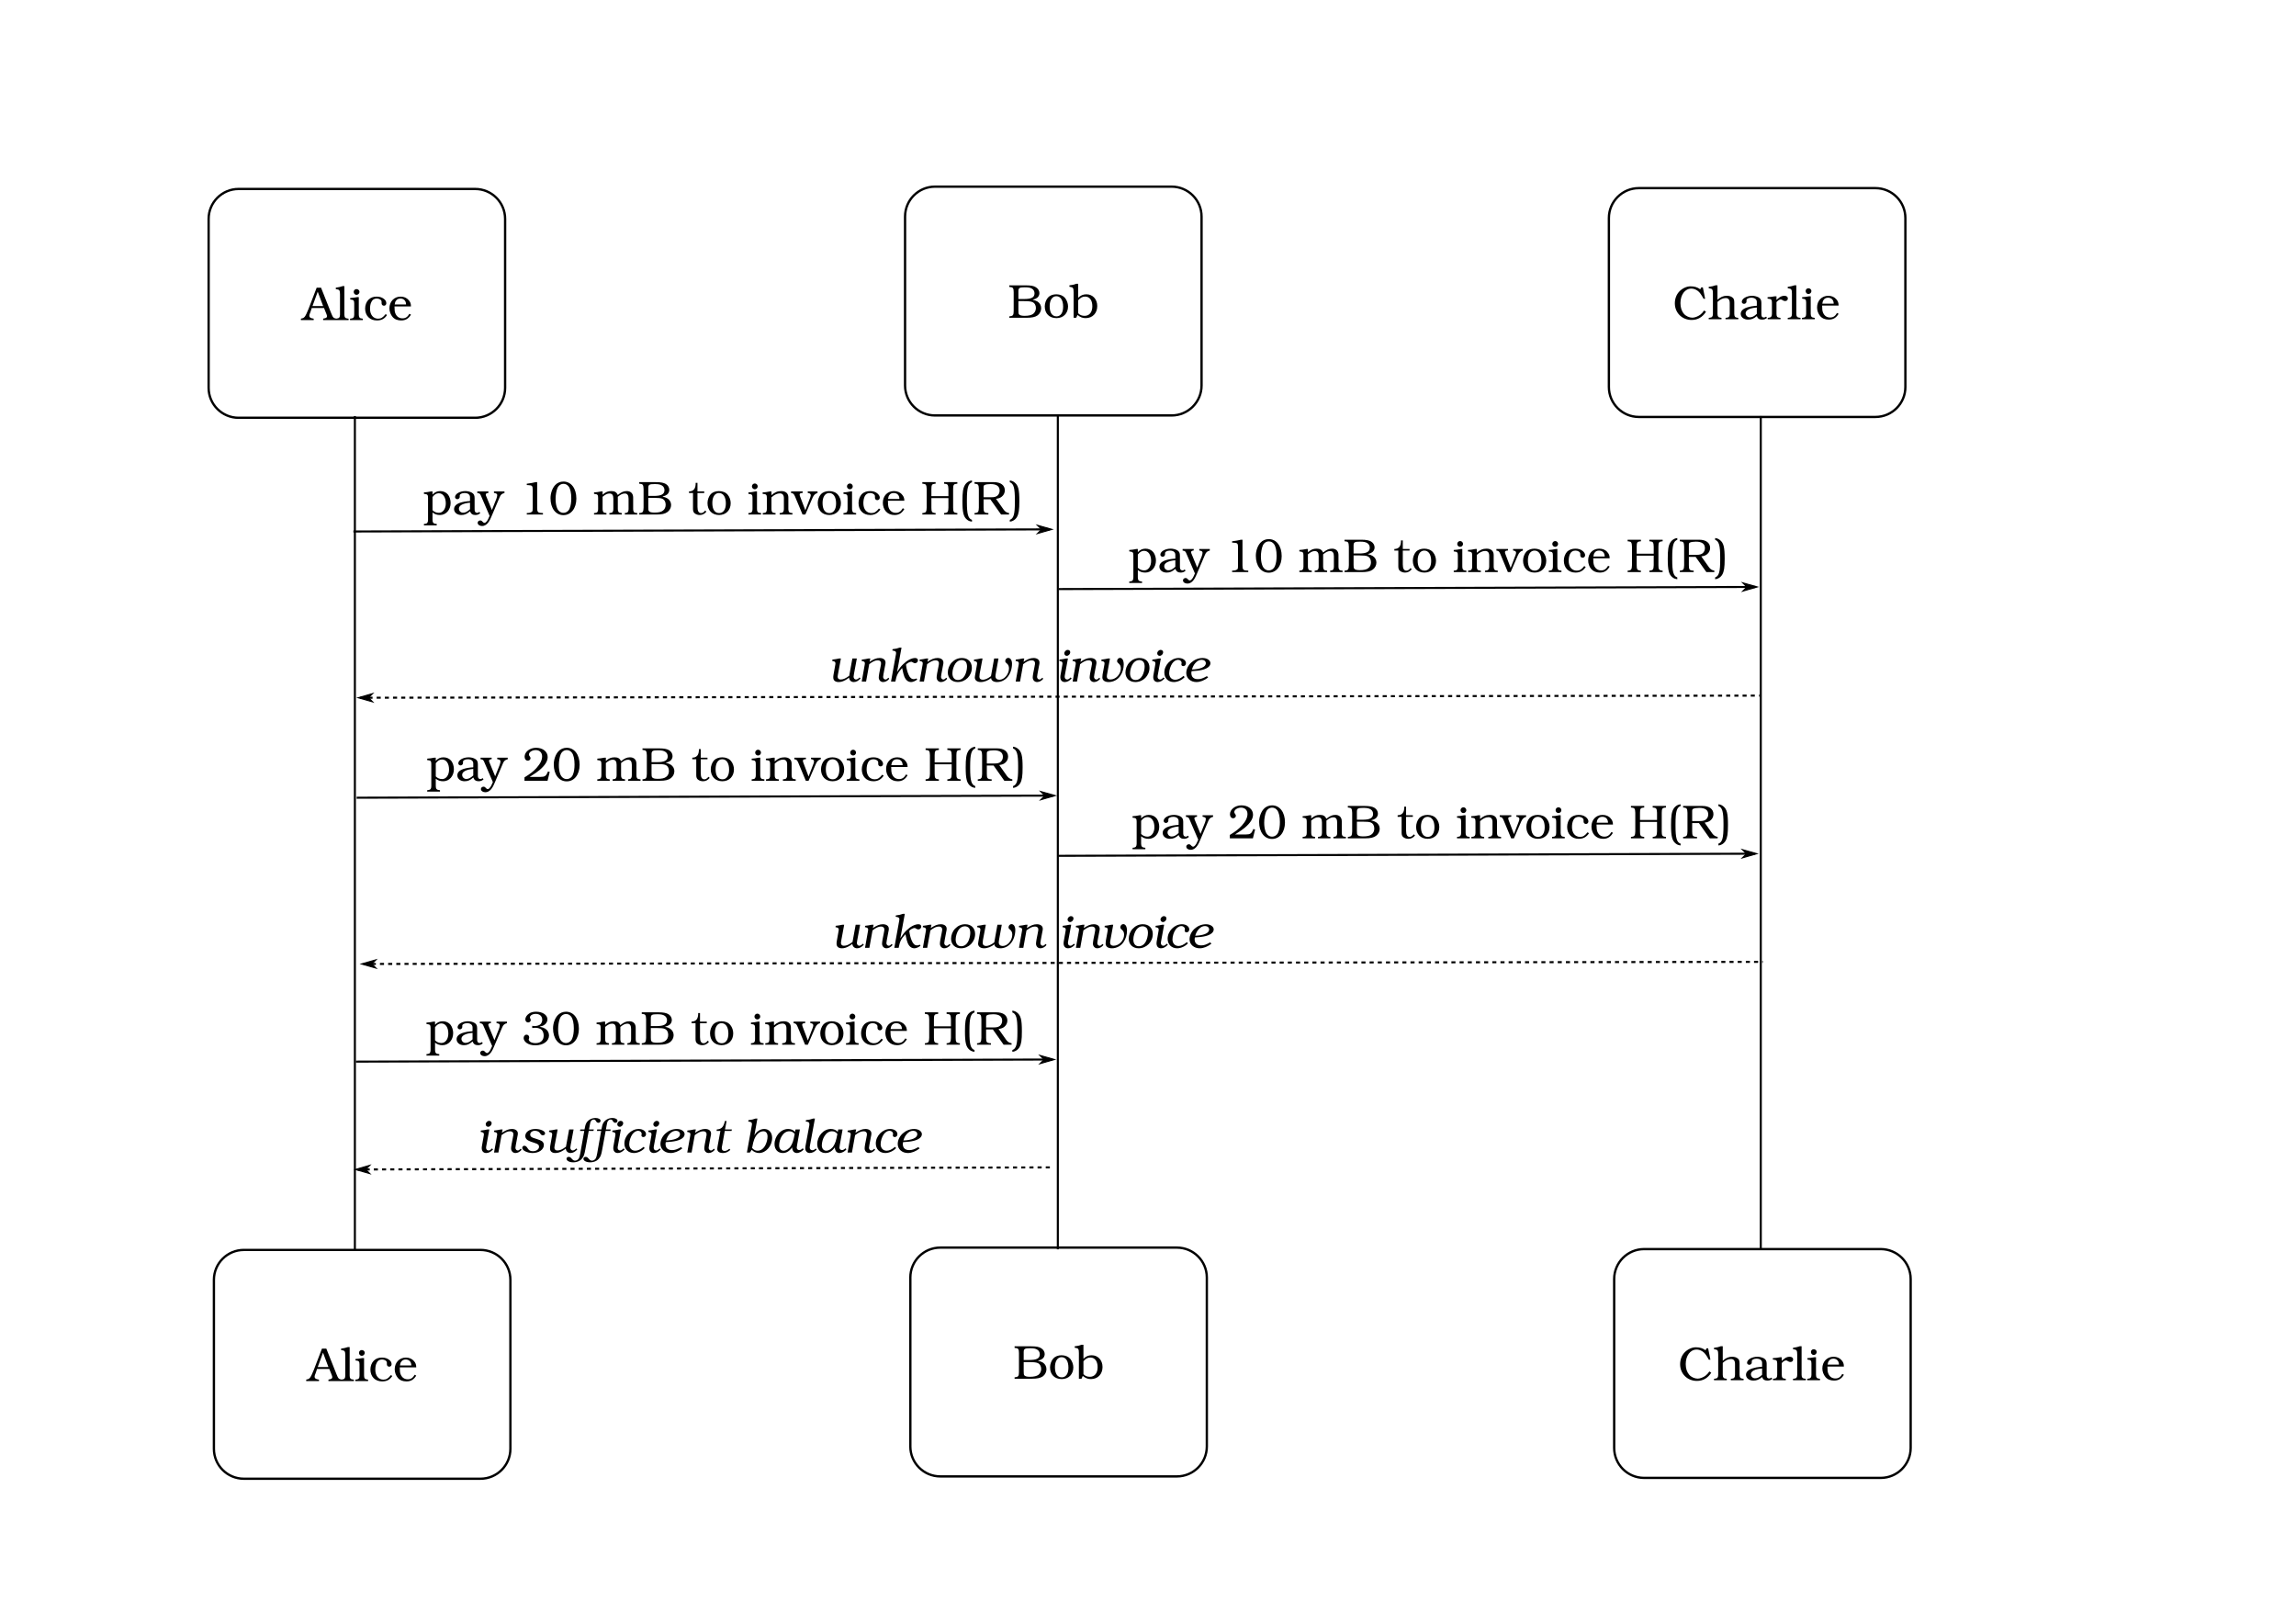
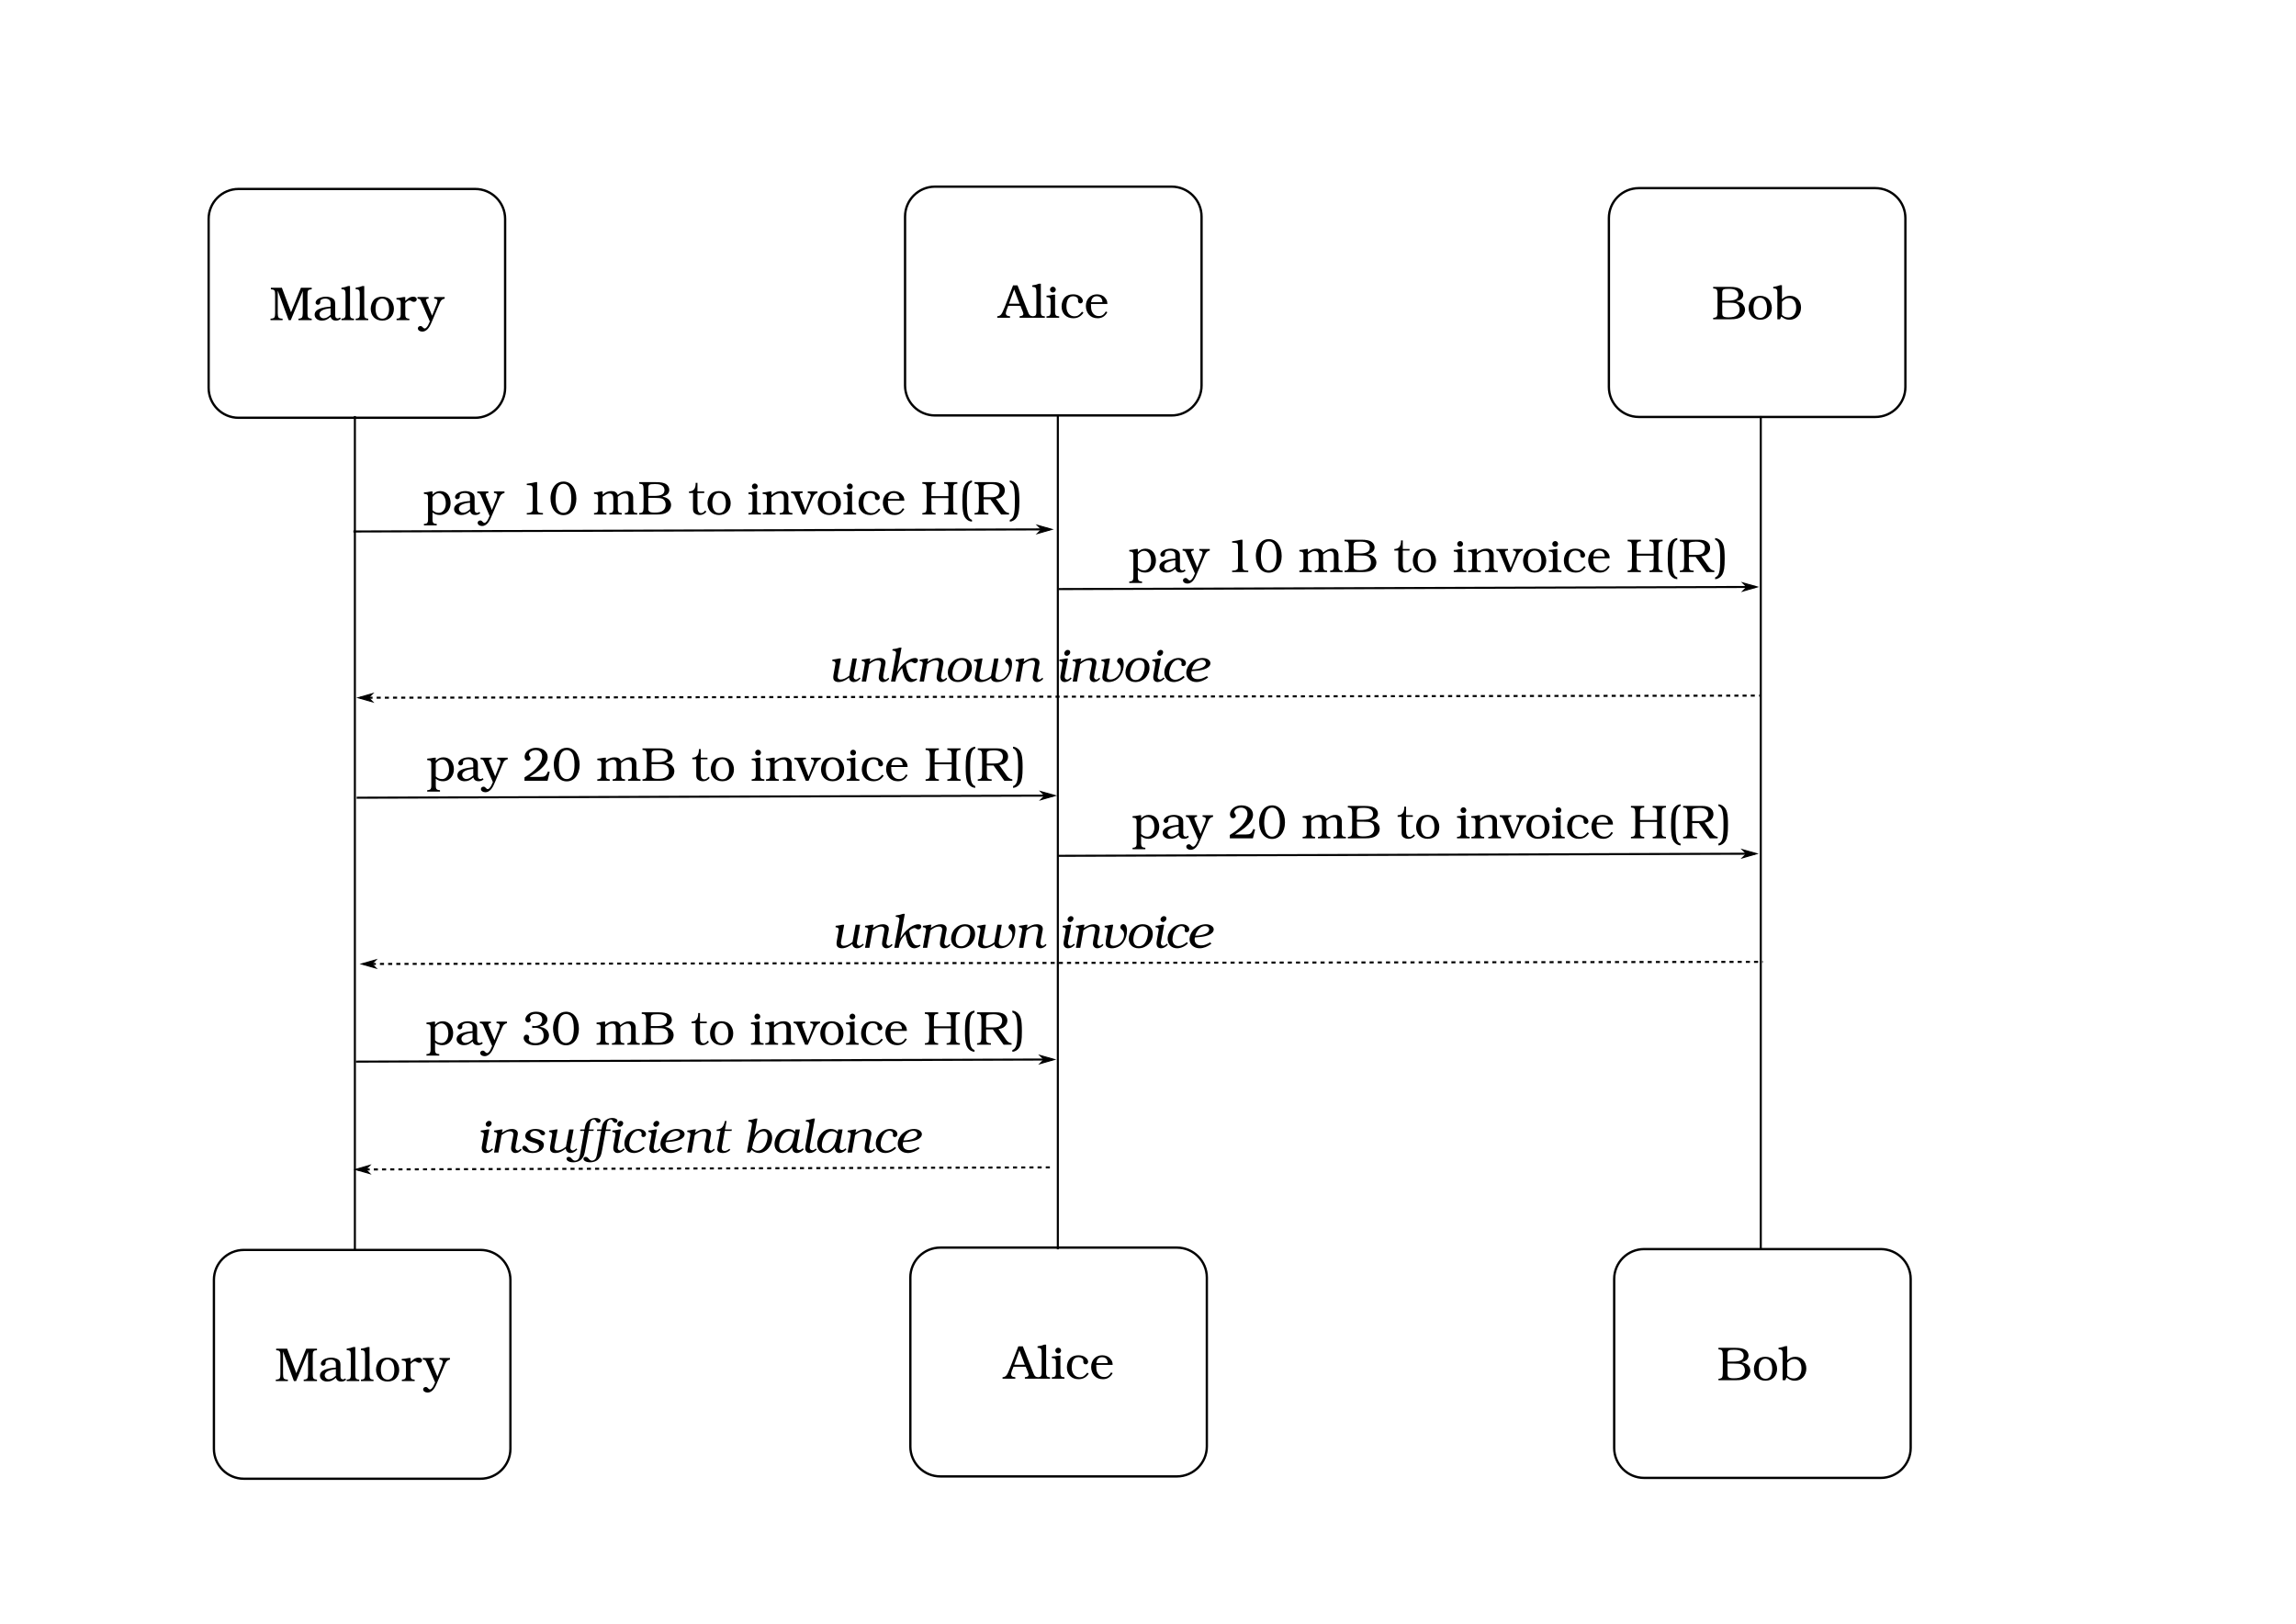
<svg xmlns="http://www.w3.org/2000/svg" width="297mm" height="210mm" viewBox="0 0 297 210" version="1.1" id="svg990">
  <defs id="defs984">
    <marker style="overflow:visible" id="marker9980" refX="0" refY="0" orient="auto">
      <path transform="matrix(0.4,0,0,0.4,4,0)" style="fill:#000000;fill-opacity:1;fill-rule:evenodd;stroke:#000000;stroke-width:1pt;stroke-opacity:1" d="M 0,0 5,-5 -12.5,0 5,5 Z" id="path9978" />
    </marker>
    <marker style="overflow:visible" id="Arrow1Mstart" refX="0" refY="0" orient="auto">
      <path transform="matrix(0.4,0,0,0.4,4,0)" style="fill:#000000;fill-opacity:1;fill-rule:evenodd;stroke:#000000;stroke-width:1pt;stroke-opacity:1" d="M 0,0 5,-5 -12.5,0 5,5 Z" id="path8487" />
    </marker>
    <marker style="overflow:visible" id="Arrow1Mend" refX="0" refY="0" orient="auto">
      <path transform="matrix(-0.4,0,0,-0.4,-4,0)" style="fill:#000000;fill-opacity:1;fill-rule:evenodd;stroke:#000000;stroke-width:1pt;stroke-opacity:1" d="M 0,0 5,-5 -12.5,0 5,5 Z" id="path8490" />
    </marker>
    <marker style="overflow:visible" id="Arrow1Send" refX="0" refY="0" orient="auto">
      <path transform="matrix(-0.2,0,0,-0.2,-1.2,0)" style="fill:#000000;fill-opacity:1;fill-rule:evenodd;stroke:#000000;stroke-width:1pt;stroke-opacity:1" d="M 0,0 5,-5 -12.5,0 5,5 Z" id="path8496" />
    </marker>
    <rect x="60" y="70" width="10" height="0" id="rect8843" />
    <symbol id="AuxillaryOp">
      <rect x="9.26" y="9.26" width="21.167" height="21.167" style="stroke-width:2" id="rect1637" />
    </symbol>
    <symbol id="Process">
      <rect x="3.969" y="9.26" width="31.75" height="21.167" style="stroke-width:2" id="rect1572" />
    </symbol>
    <marker style="overflow:visible" id="Arrow1Mend-3" refX="0" refY="0" orient="auto">
      <path transform="matrix(-0.4,0,0,-0.4,-4,0)" style="fill:#000000;fill-opacity:1;fill-rule:evenodd;stroke:#000000;stroke-width:1pt;stroke-opacity:1" d="M 0,0 5,-5 -12.5,0 5,5 Z" id="path8490-1" />
    </marker>
    <marker style="overflow:visible" id="Arrow1Mend-3-3" refX="0" refY="0" orient="auto">
      <path transform="matrix(-0.4,0,0,-0.4,-4,0)" style="fill:#000000;fill-opacity:1;fill-rule:evenodd;stroke:#000000;stroke-width:1pt;stroke-opacity:1" d="M 0,0 5,-5 -12.5,0 5,5 Z" id="path8490-1-6" />
    </marker>
    <marker style="overflow:visible" id="Arrow1Mend-2" refX="0" refY="0" orient="auto">
      <path transform="matrix(-0.4,0,0,-0.4,-4,0)" style="fill:#000000;fill-opacity:1;fill-rule:evenodd;stroke:#000000;stroke-width:1pt;stroke-opacity:1" d="M 0,0 5,-5 -12.5,0 5,5 Z" id="path8490-3" />
    </marker>
    <marker style="overflow:visible" id="Arrow1Mend-3-6" refX="0" refY="0" orient="auto">
      <path transform="matrix(-0.4,0,0,-0.4,-4,0)" style="fill:#000000;fill-opacity:1;fill-rule:evenodd;stroke:#000000;stroke-width:1pt;stroke-opacity:1" d="M 0,0 5,-5 -12.5,0 5,5 Z" id="path8490-1-7" />
    </marker>
    <marker style="overflow:visible" id="Arrow1Mstart-1" refX="0" refY="0" orient="auto">
      <path transform="matrix(0.4,0,0,0.4,4,0)" style="fill:#000000;fill-opacity:1;fill-rule:evenodd;stroke:#000000;stroke-width:1pt;stroke-opacity:1" d="M 0,0 5,-5 -12.5,0 5,5 Z" id="path8487-2" />
    </marker>
    <marker style="overflow:visible" id="Arrow1Mend-2-3" refX="0" refY="0" orient="auto">
      <path transform="matrix(-0.4,0,0,-0.4,-4,0)" style="fill:#000000;fill-opacity:1;fill-rule:evenodd;stroke:#000000;stroke-width:1pt;stroke-opacity:1" d="M 0,0 5,-5 -12.5,0 5,5 Z" id="path8490-3-6" />
    </marker>
    <marker style="overflow:visible" id="Arrow1Mend-2-3-7" refX="0" refY="0" orient="auto">
      <path transform="matrix(-0.4,0,0,-0.4,-4,0)" style="fill:#000000;fill-opacity:1;fill-rule:evenodd;stroke:#000000;stroke-width:1pt;stroke-opacity:1" d="M 0,0 5,-5 -12.5,0 5,5 Z" id="path8490-3-6-4" />
    </marker>
  </defs>
  <g id="layer1">
    <text xml:space="preserve" style="font-style:normal;font-variant:normal;font-weight:normal;font-stretch:normal;font-size:4.233px;line-height:1.25;font-family:'Bookman Old Style';-inkscape-font-specification:'Bookman Old Style';white-space:pre;inline-size:0;stroke-width:0.265" x="65" y="70" id="text8849">
      <tspan id="tspan8847" x="65" y="70" style="font-style:normal;font-variant:normal;font-weight:normal;font-stretch:normal;font-family:'Bookman Old Style';-inkscape-font-specification:'Bookman Old Style';stroke-width:0.265" />
    </text>
    <path style="fill:none;fill-rule:evenodd;stroke:#000000;stroke-width:0.265px;stroke-linecap:butt;stroke-linejoin:miter;stroke-opacity:1" d="M 45.906,53.81 V 161.583" id="path9000" />
    <path style="fill:none;fill-rule:evenodd;stroke:#000000;stroke-width:0.265px;stroke-linecap:butt;stroke-linejoin:miter;stroke-opacity:1;marker-end:url(#Arrow1Mend)" d="M 45.714,68.739 135.797,68.465" id="path9006" />
    <text xml:space="preserve" style="font-style:normal;font-variant:normal;font-weight:normal;font-stretch:normal;font-size:6.137px;line-height:1.25;font-family:'Bookman Old Style';-inkscape-font-specification:'Bookman Old Style';stroke-width:0.265" x="54.717" y="66.541" id="text9010" transform="scale(0.9999029,1.000097)">
      <tspan id="tspan9008" x="54.717" y="66.541" style="font-style:normal;font-variant:normal;font-weight:normal;font-stretch:normal;font-family:'Bookman Old Style';-inkscape-font-specification:'Bookman Old Style';stroke-width:0.265">pay 10 mB to invoice H(R)</tspan>
    </text>
    <path style="fill:none;fill-rule:evenodd;stroke:#000000;stroke-width:0.265px;stroke-linecap:butt;stroke-linejoin:miter;stroke-opacity:1" d="M 136.836,53.81 V 161.583" id="path9182" />
    <path style="fill:none;fill-rule:evenodd;stroke:#000000;stroke-width:0.265px;stroke-linecap:butt;stroke-linejoin:miter;stroke-opacity:1" d="M 227.766,53.81 V 161.583" id="path9184" />
    <path style="fill:none;fill-rule:evenodd;stroke:#000000;stroke-width:0.265px;stroke-linecap:butt;stroke-linejoin:miter;stroke-opacity:1;marker-end:url(#Arrow1Mend-3)" d="m 136.953,76.186 90.083,-0.274" id="path9006-1" />
    <text xml:space="preserve" style="font-style:normal;font-variant:normal;font-weight:normal;font-stretch:normal;font-size:6.137px;line-height:1.25;font-family:'Bookman Old Style';-inkscape-font-specification:'Bookman Old Style';stroke-width:0.265" x="145.965" y="73.986" id="text9010-9" transform="scale(0.9999029,1.000097)">
      <tspan id="tspan9008-9" x="145.965" y="73.986" style="font-style:normal;font-variant:normal;font-weight:normal;font-stretch:normal;font-family:'Bookman Old Style';-inkscape-font-specification:'Bookman Old Style';stroke-width:0.265">pay 10 mB to invoice H(R)</tspan>
    </text>
    <path style="fill:none;fill-rule:evenodd;stroke:#000000;stroke-width:0.265;stroke-linecap:butt;stroke-linejoin:miter;stroke-miterlimit:4;stroke-dasharray:0.529, 0.529;stroke-dashoffset:0;stroke-opacity:1;marker-start:url(#Arrow1Mstart)" d="M 46.606,90.241 227.6,89.967" id="path9006-1-2" />
    <text xml:space="preserve" style="font-style:italic;font-variant:normal;font-weight:300;font-stretch:normal;font-size:6.137px;line-height:1.25;font-family:'Bookman Old Style';-inkscape-font-specification:'Bookman Old Style Light Italic';fill:#000000;fill-opacity:1;stroke-width:0.265" x="107.114" y="88.143" id="text9010-0" transform="scale(0.9999029,1.000097)">
      <tspan id="tspan9008-5" x="107.114" y="88.143" style="font-style:italic;font-variant:normal;font-weight:300;font-stretch:normal;font-family:'Bookman Old Style';-inkscape-font-specification:'Bookman Old Style Light Italic';fill:#000000;fill-opacity:1;stroke-width:0.265">unknown invoice</tspan>
    </text>
    <path style="fill:none;fill-rule:evenodd;stroke:#000000;stroke-width:0.265px;stroke-linecap:butt;stroke-linejoin:miter;stroke-opacity:1;marker-end:url(#Arrow1Mend-2)" d="m 46.138,103.172 90.083,-0.274" id="path9006-18" />
    <text xml:space="preserve" style="font-style:normal;font-variant:normal;font-weight:normal;font-stretch:normal;font-size:6.137px;line-height:1.25;font-family:'Bookman Old Style';-inkscape-font-specification:'Bookman Old Style';stroke-width:0.265" x="55.141" y="100.971" id="text9010-4" transform="scale(0.9999029,1.000097)">
      <tspan id="tspan9008-0" x="55.141" y="100.971" style="font-style:normal;font-variant:normal;font-weight:normal;font-stretch:normal;font-family:'Bookman Old Style';-inkscape-font-specification:'Bookman Old Style';stroke-width:0.265">pay 20 mB to invoice H(R)</tspan>
    </text>
    <path style="fill:none;fill-rule:evenodd;stroke:#000000;stroke-width:0.265px;stroke-linecap:butt;stroke-linejoin:miter;stroke-opacity:1;marker-end:url(#Arrow1Mend-3-6)" d="m 136.898,110.687 90.083,-0.274" id="path9006-1-5" />
    <text xml:space="preserve" style="font-style:normal;font-variant:normal;font-weight:normal;font-stretch:normal;font-size:6.137px;line-height:1.25;font-family:'Bookman Old Style';-inkscape-font-specification:'Bookman Old Style';stroke-width:0.265" x="146.389" y="108.416" id="text9010-9-1" transform="scale(0.9999029,1.000097)">
      <tspan id="tspan9008-9-1" x="146.389" y="108.416" style="font-style:normal;font-variant:normal;font-weight:normal;font-stretch:normal;font-family:'Bookman Old Style';-inkscape-font-specification:'Bookman Old Style';stroke-width:0.265">pay 20 mB to invoice H(R)</tspan>
    </text>
    <path style="fill:none;fill-rule:evenodd;stroke:#000000;stroke-width:0.265;stroke-linecap:butt;stroke-linejoin:miter;stroke-miterlimit:4;stroke-dasharray:0.529, 0.529;stroke-dashoffset:0;stroke-opacity:1;marker-start:url(#Arrow1Mstart-1)" d="m 47.031,124.674 180.993,-0.274" id="path9006-1-2-3" />
    <text xml:space="preserve" style="font-style:italic;font-variant:normal;font-weight:300;font-stretch:normal;font-size:6.137px;line-height:1.25;font-family:'Bookman Old Style';-inkscape-font-specification:'Bookman Old Style Light Italic';fill:#000000;fill-opacity:1;stroke-width:0.265" x="107.538" y="122.573" id="text9010-0-2" transform="scale(0.9999029,1.000097)">
      <tspan id="tspan9008-5-2" x="107.538" y="122.573" style="font-style:italic;font-variant:normal;font-weight:300;font-stretch:normal;font-family:'Bookman Old Style';-inkscape-font-specification:'Bookman Old Style Light Italic';fill:#000000;fill-opacity:1;stroke-width:0.265">unknown invoice</tspan>
    </text>
    <path style="fill:none;fill-rule:evenodd;stroke:#000000;stroke-width:0.265px;stroke-linecap:butt;stroke-linejoin:miter;stroke-opacity:1;marker-end:url(#Arrow1Mend-2-3)" d="m 46.042,137.304 90.083,-0.274" id="path9006-18-5" />
    <text xml:space="preserve" style="font-style:normal;font-variant:normal;font-weight:normal;font-stretch:normal;font-size:6.137px;line-height:1.25;font-family:'Bookman Old Style';-inkscape-font-specification:'Bookman Old Style';stroke-width:0.265" x="55.045" y="135.099" id="text9010-4-6" transform="scale(0.9999029,1.000097)">
      <tspan id="tspan9008-0-4" x="55.045" y="135.099" style="font-style:normal;font-variant:normal;font-weight:normal;font-stretch:normal;font-family:'Bookman Old Style';-inkscape-font-specification:'Bookman Old Style';stroke-width:0.265">pay 30 mB to invoice H(R)</tspan>
    </text>
    <path style="fill:none;fill-rule:evenodd;stroke:#000000;stroke-width:0.265;stroke-linecap:butt;stroke-linejoin:miter;stroke-miterlimit:4;stroke-dasharray:0.53, 0.53;stroke-dashoffset:0;stroke-opacity:1;marker-start:url(#marker9980)" d="m 46.235,151.254 90.083,-0.274" id="path9006-18-5-5" />
    <text xml:space="preserve" style="font-style:italic;font-variant:normal;font-weight:300;font-stretch:normal;font-size:6.137px;line-height:1.25;font-family:'Bookman Old Style';-inkscape-font-specification:'Bookman Old Style Light Italic';stroke-width:0.265" x="61.631" y="149.048" id="text9010-4-6-3" transform="scale(0.9999029,1.000097)">
      <tspan id="tspan9008-0-4-1" x="61.631" y="149.048" style="font-style:italic;font-variant:normal;font-weight:300;font-stretch:normal;font-family:'Bookman Old Style';-inkscape-font-specification:'Bookman Old Style Light Italic';stroke-width:0.265">insufficient balance</tspan>
    </text>
-     <g id="g1067" transform="matrix(1.449566,0,0,1.449848,-12.13266,-10.85877)" style="stroke-width:0.69">
-       <rect style="opacity:0.996;fill:none;stroke:#000000;stroke-width:0.207;stroke-miterlimit:4;stroke-dasharray:none;stroke-dashoffset:0;paint-order:markers fill stroke" id="rect1005" width="26.458" height="20.411" x="26.987" y="24.347" rx="2.673" ry="2.672" />
-       <rect style="opacity:0.996;fill:none;stroke:#000000;stroke-width:0.207;stroke-miterlimit:4;stroke-dasharray:none;stroke-dashoffset:0;paint-order:markers fill stroke" id="rect1005-6" width="26.458" height="20.411" x="89.135" y="24.139" rx="2.673" ry="2.672" />
-       <rect style="opacity:0.996;fill:none;stroke:#000000;stroke-width:0.207;stroke-miterlimit:4;stroke-dasharray:none;stroke-dashoffset:0;paint-order:markers fill stroke" id="rect1005-4" width="26.458" height="20.411" x="151.943" y="24.272" rx="2.673" ry="2.672" />
-       <text xml:space="preserve" style="font-size:4.233px;line-height:1.25;font-family:sans-serif;stroke-width:0.183" x="35.377" y="36.044" id="text1030">
-         <tspan id="tspan1028" x="35.377" y="36.044" style="font-style:normal;font-variant:normal;font-weight:normal;font-stretch:normal;font-family:'Bookman Old Style';-inkscape-font-specification:'Bookman Old Style';stroke-width:0.183">Alice</tspan>
-       </text>
-       <text xml:space="preserve" style="font-size:4.233px;line-height:1.25;font-family:sans-serif;stroke-width:0.183" x="98.311" y="35.836" id="text1030-0">
-         <tspan id="tspan1028-3" x="98.311" y="35.836" style="font-style:normal;font-variant:normal;font-weight:normal;font-stretch:normal;font-family:'Bookman Old Style';-inkscape-font-specification:'Bookman Old Style';stroke-width:0.183">Bob</tspan>
-       </text>
-       <text xml:space="preserve" style="font-size:4.233px;line-height:1.25;font-family:sans-serif;stroke-width:0.183" x="157.639" y="35.969" id="text1030-8">
-         <tspan id="tspan1028-39" x="157.639" y="35.969" style="font-style:normal;font-variant:normal;font-weight:normal;font-stretch:normal;font-family:'Bookman Old Style';-inkscape-font-specification:'Bookman Old Style';stroke-width:0.183">Charlie</tspan>
-       </text>
-     </g>
-     <g id="g1067-2" transform="matrix(1.449566,0,0,1.449848,-11.44931,126.359)" style="stroke-width:0.69">
-       <rect style="opacity:0.996;fill:none;stroke:#000000;stroke-width:0.207;stroke-miterlimit:4;stroke-dasharray:none;stroke-dashoffset:0;paint-order:markers fill stroke" id="rect1005-1" width="26.458" height="20.411" x="26.987" y="24.347" rx="2.673" ry="2.672" />
-       <rect style="opacity:0.996;fill:none;stroke:#000000;stroke-width:0.207;stroke-miterlimit:4;stroke-dasharray:none;stroke-dashoffset:0;paint-order:markers fill stroke" id="rect1005-6-9" width="26.458" height="20.411" x="89.135" y="24.139" rx="2.673" ry="2.672" />
-       <rect style="opacity:0.996;fill:none;stroke:#000000;stroke-width:0.207;stroke-miterlimit:4;stroke-dasharray:none;stroke-dashoffset:0;paint-order:markers fill stroke" id="rect1005-4-3" width="26.458" height="20.411" x="151.943" y="24.272" rx="2.673" ry="2.672" />
-       <text xml:space="preserve" style="font-size:4.233px;line-height:1.25;font-family:sans-serif;stroke-width:0.183" x="35.377" y="36.044" id="text1030-9">
-         <tspan id="tspan1028-8" x="35.377" y="36.044" style="font-style:normal;font-variant:normal;font-weight:normal;font-stretch:normal;font-family:'Bookman Old Style';-inkscape-font-specification:'Bookman Old Style';stroke-width:0.183">Alice</tspan>
-       </text>
-       <text xml:space="preserve" style="font-size:4.233px;line-height:1.25;font-family:sans-serif;stroke-width:0.183" x="98.311" y="35.836" id="text1030-0-5">
-         <tspan id="tspan1028-3-8" x="98.311" y="35.836" style="font-style:normal;font-variant:normal;font-weight:normal;font-stretch:normal;font-family:'Bookman Old Style';-inkscape-font-specification:'Bookman Old Style';stroke-width:0.183">Bob</tspan>
-       </text>
-       <text xml:space="preserve" style="font-size:4.233px;line-height:1.25;font-family:sans-serif;stroke-width:0.183" x="157.639" y="35.969" id="text1030-8-3">
-         <tspan id="tspan1028-39-2" x="157.639" y="35.969" style="font-style:normal;font-variant:normal;font-weight:normal;font-stretch:normal;font-family:'Bookman Old Style';-inkscape-font-specification:'Bookman Old Style';stroke-width:0.183">Charlie</tspan>
-       </text>
-     </g>
+     <rect style="opacity:0.996;fill:none;stroke:#000000;stroke-width:0.3;stroke-miterlimit:4;stroke-dasharray:none;stroke-dashoffset:0;paint-order:markers fill stroke" id="rect1005" width="38.353" height="29.592" x="26.987" y="24.441" rx="3.874" ry="3.874" />
+     <rect style="opacity:0.996;fill:none;stroke:#000000;stroke-width:0.3;stroke-miterlimit:4;stroke-dasharray:none;stroke-dashoffset:0;paint-order:markers fill stroke" id="rect1005-6" width="38.353" height="29.592" x="117.074" y="24.139" rx="3.874" ry="3.874" />
+     <rect style="opacity:0.996;fill:none;stroke:#000000;stroke-width:0.3;stroke-miterlimit:4;stroke-dasharray:none;stroke-dashoffset:0;paint-order:markers fill stroke" id="rect1005-4" width="38.353" height="29.592" x="208.119" y="24.333" rx="3.874" ry="3.874" />
+     <text xml:space="preserve" style="font-size:6.137px;line-height:1.25;font-family:sans-serif;stroke-width:0.265" x="34.841" y="41.395" id="text1030" transform="scale(0.9999029,1.000097)">
+       <tspan id="tspan1028" x="34.841" y="41.395" style="font-style:normal;font-variant:normal;font-weight:normal;font-stretch:normal;font-family:'Bookman Old Style';-inkscape-font-specification:'Bookman Old Style';stroke-width:0.265">Mallory</tspan>
+     </text>
+     <text xml:space="preserve" style="font-size:6.137px;line-height:1.25;font-family:sans-serif;stroke-width:0.265" x="129.248" y="41.093" id="text1030-0" transform="scale(0.9999029,1.000097)">
+       <tspan id="tspan1028-3" x="129.248" y="41.093" style="font-style:normal;font-variant:normal;font-weight:normal;font-stretch:normal;font-family:'Bookman Old Style';-inkscape-font-specification:'Bookman Old Style';stroke-width:0.265">Alice</tspan>
+     </text>
+     <text xml:space="preserve" style="font-size:6.137px;line-height:1.25;font-family:sans-serif;stroke-width:0.265" x="221.442" y="41.287" id="text1030-8" transform="scale(0.9999029,1.000097)">
+       <tspan id="tspan1028-39" x="221.442" y="41.287" style="font-style:normal;font-variant:normal;font-weight:normal;font-stretch:normal;font-family:'Bookman Old Style';-inkscape-font-specification:'Bookman Old Style';stroke-width:0.265">Bob</tspan>
+     </text>
+     <rect style="opacity:0.996;fill:none;stroke:#000000;stroke-width:0.3;stroke-miterlimit:4;stroke-dasharray:none;stroke-dashoffset:0;paint-order:markers fill stroke" id="rect1005-1" width="38.353" height="29.592" x="27.671" y="161.659" rx="3.874" ry="3.874" />
+     <rect style="opacity:0.996;fill:none;stroke:#000000;stroke-width:0.3;stroke-miterlimit:4;stroke-dasharray:none;stroke-dashoffset:0;paint-order:markers fill stroke" id="rect1005-6-9" width="38.353" height="29.592" x="117.758" y="161.357" rx="3.874" ry="3.874" />
+     <rect style="opacity:0.996;fill:none;stroke:#000000;stroke-width:0.3;stroke-miterlimit:4;stroke-dasharray:none;stroke-dashoffset:0;paint-order:markers fill stroke" id="rect1005-4-3" width="38.353" height="29.592" x="208.803" y="161.55" rx="3.874" ry="3.874" />
+     <text xml:space="preserve" style="font-size:6.137px;line-height:1.25;font-family:sans-serif;stroke-width:0.265" x="35.525" y="178.6" id="text1030-9" transform="scale(0.9999029,1.000097)">
+       <tspan id="tspan1028-8" x="35.525" y="178.6" style="font-style:normal;font-variant:normal;font-weight:normal;font-stretch:normal;font-family:'Bookman Old Style';-inkscape-font-specification:'Bookman Old Style';stroke-width:0.265">Mallory</tspan>
+     </text>
+     <text xml:space="preserve" style="font-size:6.137px;line-height:1.25;font-family:sans-serif;stroke-width:0.265" x="129.931" y="178.298" id="text1030-0-5" transform="scale(0.9999029,1.000097)">
+       <tspan id="tspan1028-3-8" x="129.931" y="178.298" style="font-style:normal;font-variant:normal;font-weight:normal;font-stretch:normal;font-family:'Bookman Old Style';-inkscape-font-specification:'Bookman Old Style';stroke-width:0.265">Alice</tspan>
+     </text>
+     <text xml:space="preserve" style="font-size:6.137px;line-height:1.25;font-family:sans-serif;stroke-width:0.265" x="222.125" y="178.491" id="text1030-8-3" transform="scale(0.9999029,1.000097)">
+       <tspan id="tspan1028-39-2" x="222.125" y="178.491" style="font-style:normal;font-variant:normal;font-weight:normal;font-stretch:normal;font-family:'Bookman Old Style';-inkscape-font-specification:'Bookman Old Style';stroke-width:0.265">Bob</tspan>
+     </text>
  </g>
</svg>
